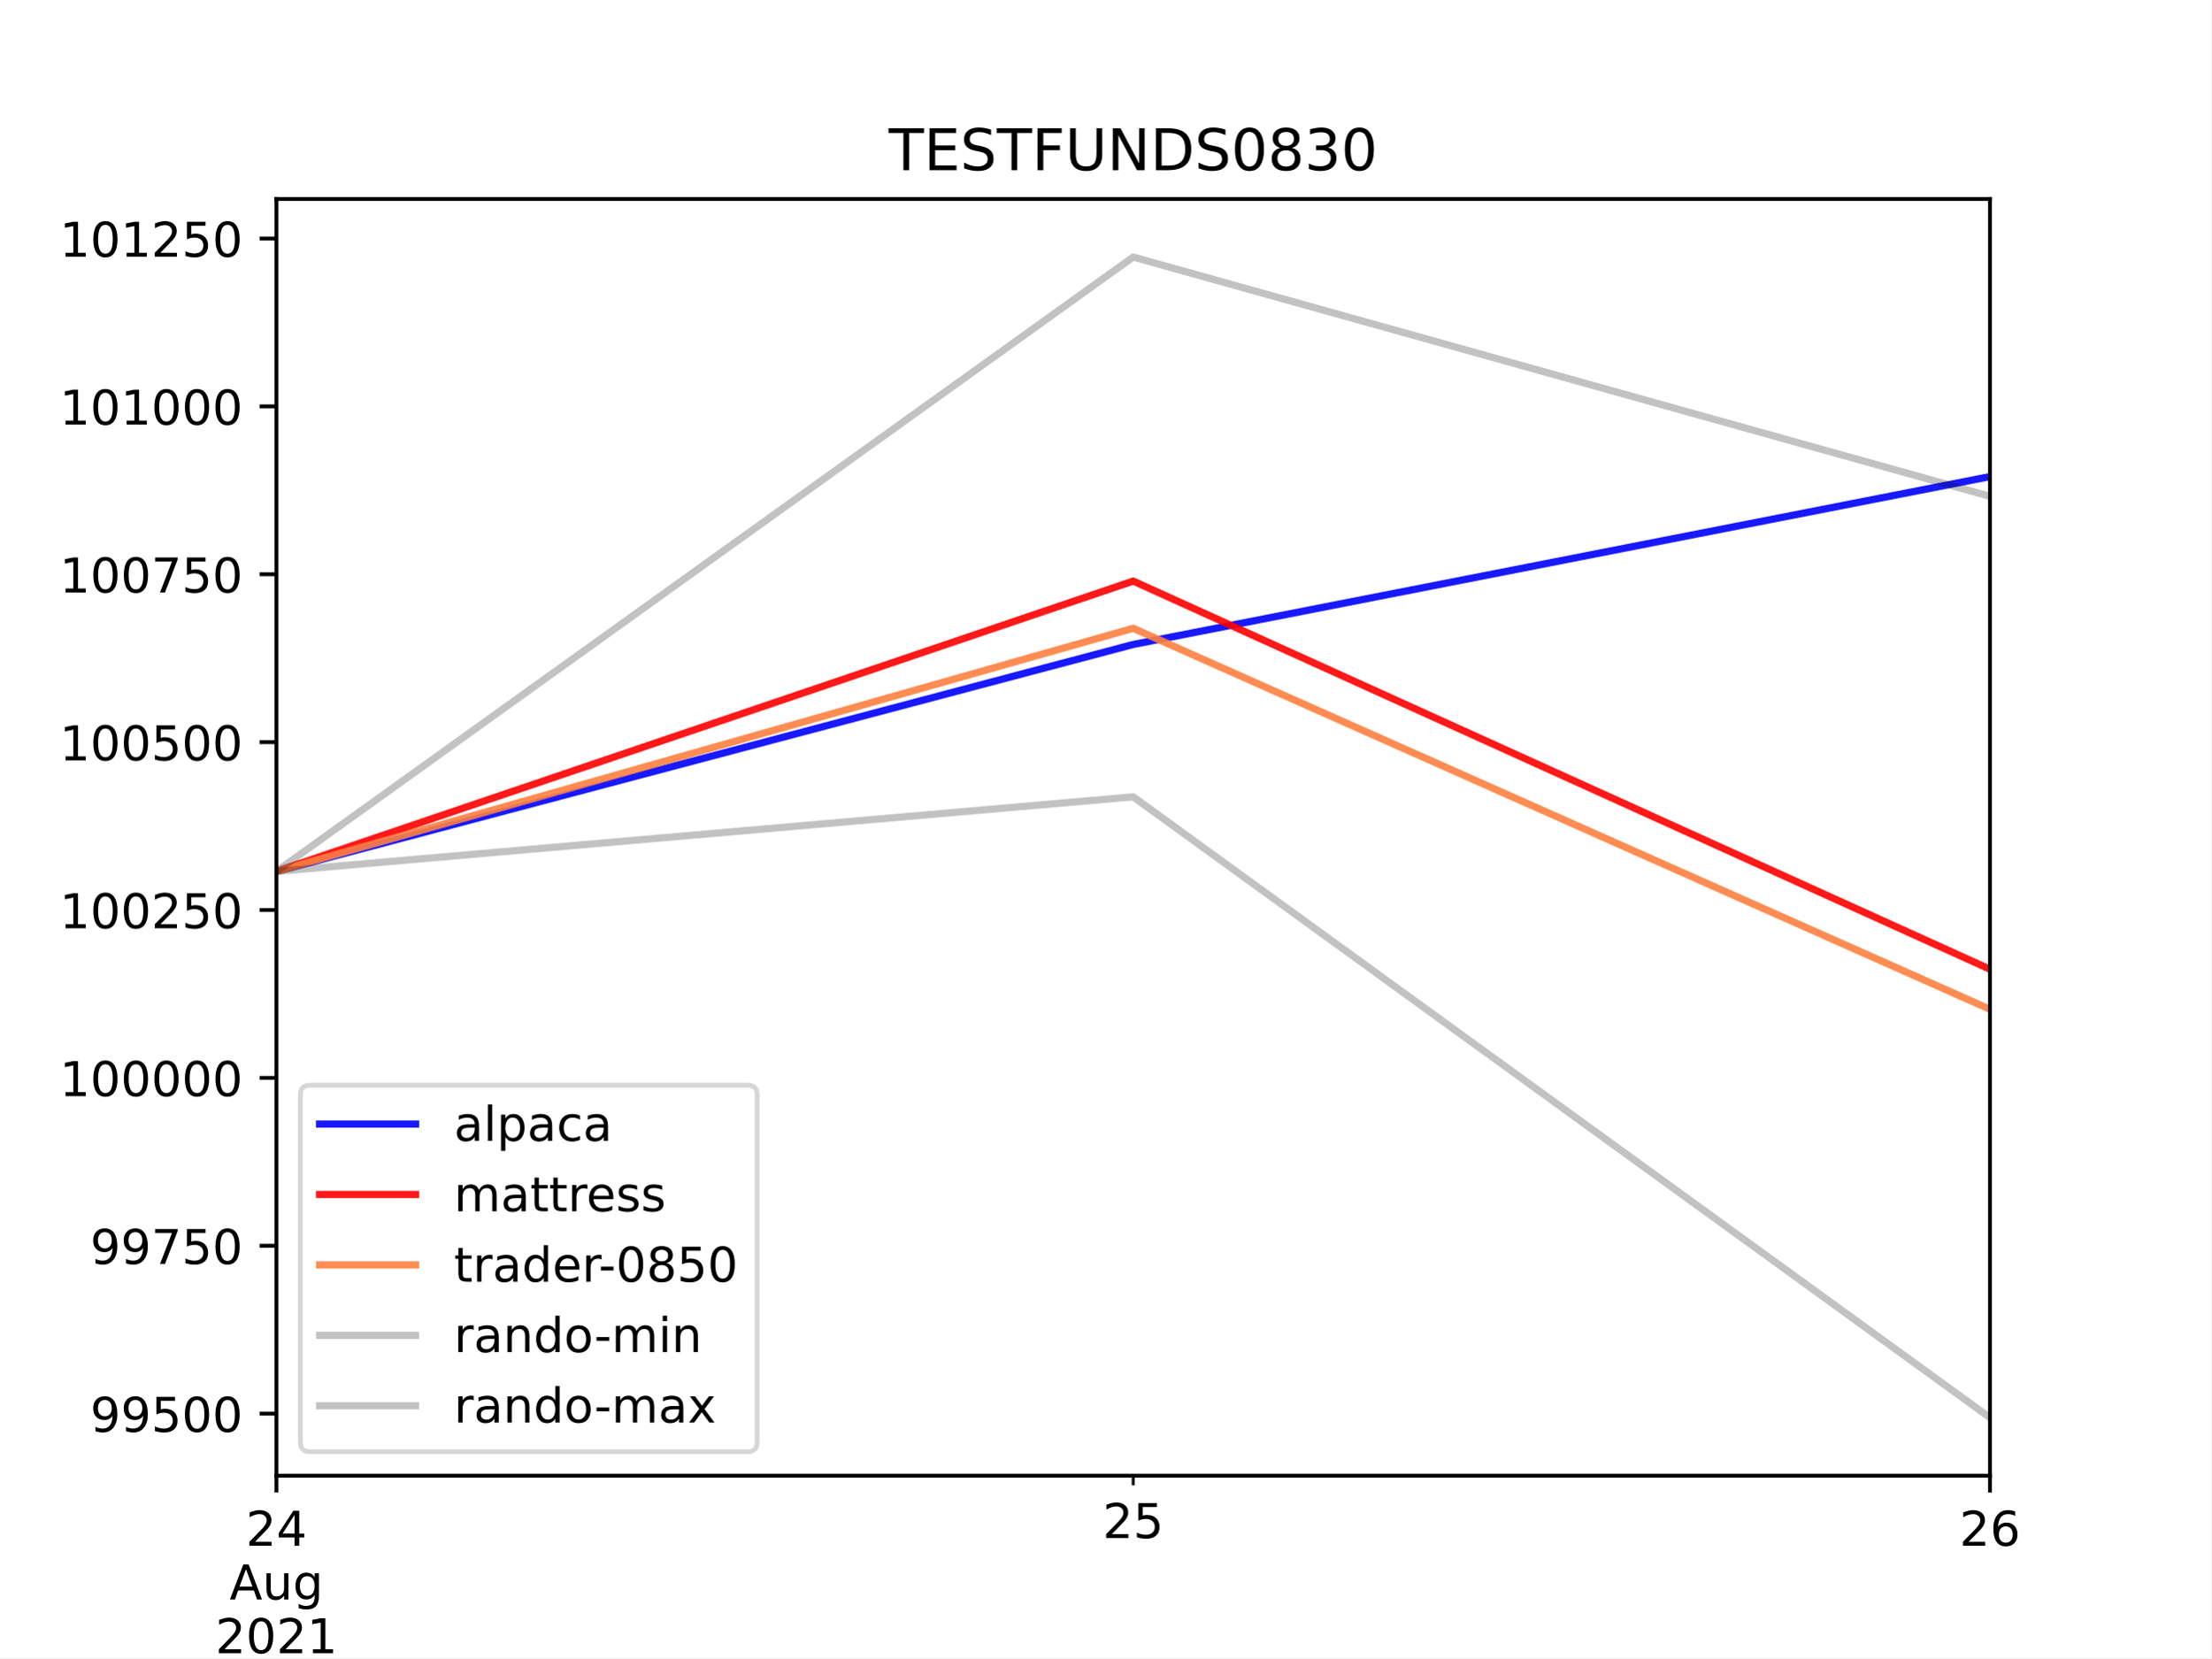
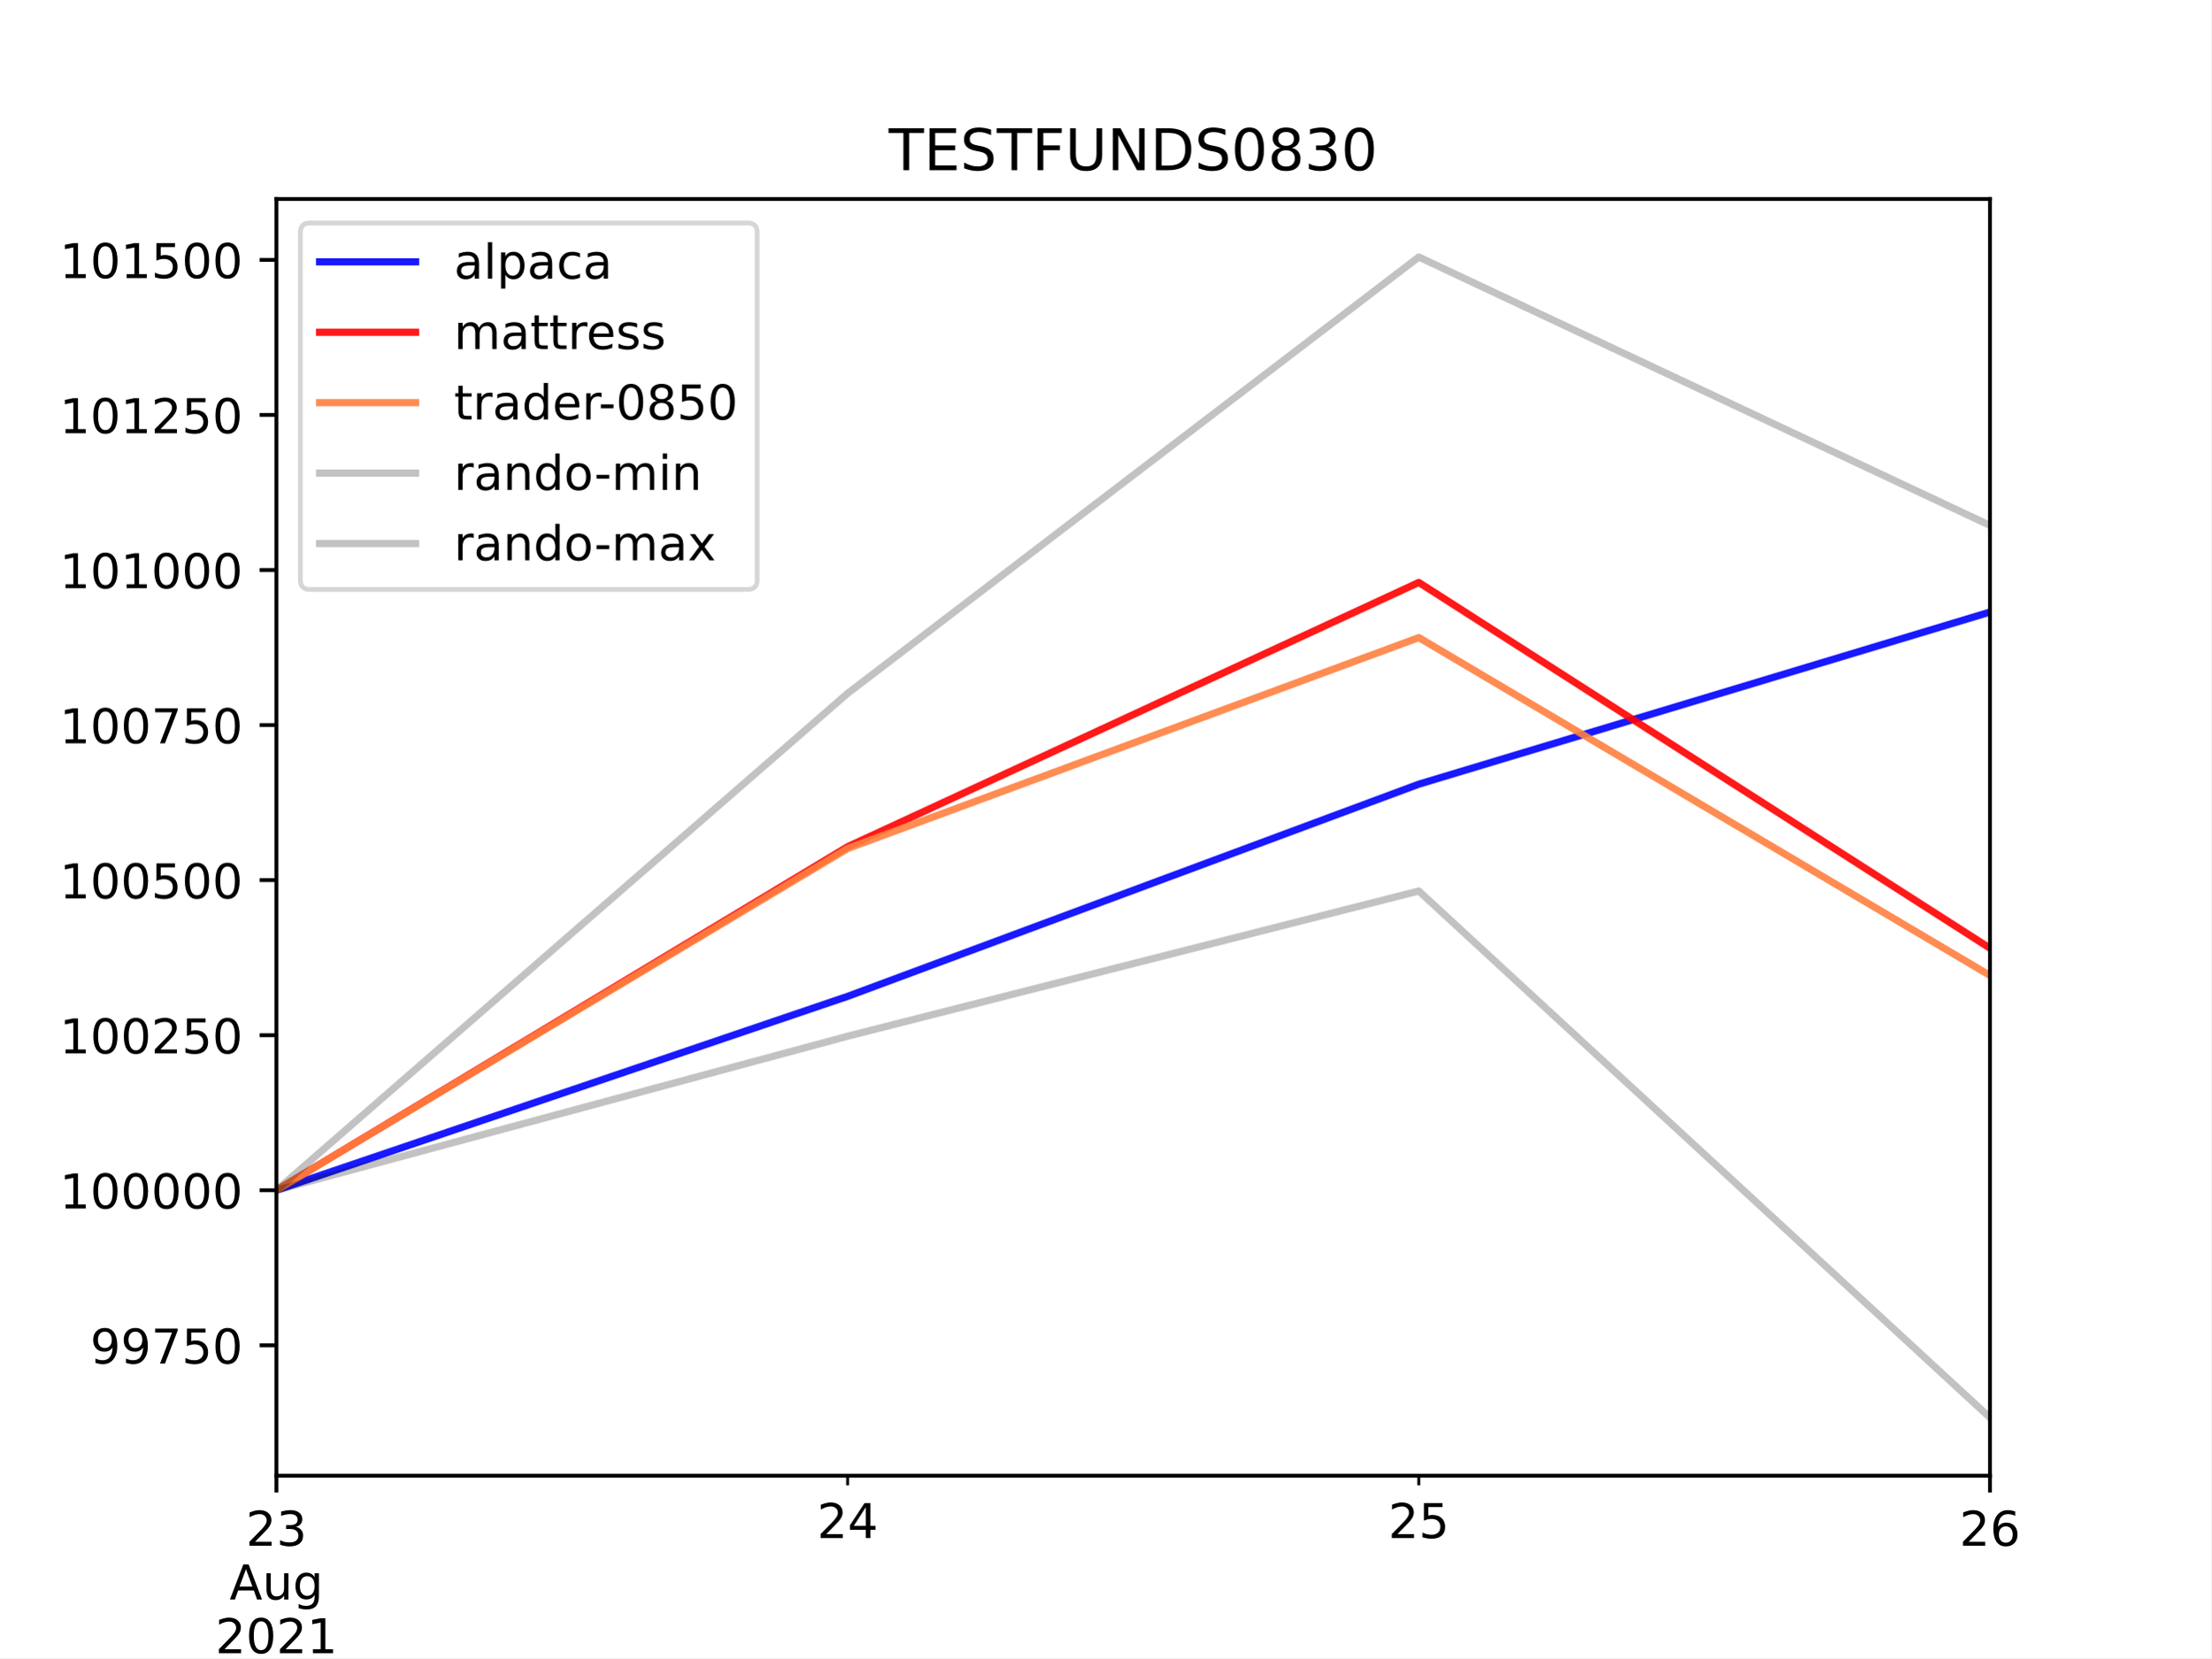
<svg xmlns="http://www.w3.org/2000/svg" xmlns:xlink="http://www.w3.org/1999/xlink" height="345.6pt" version="1.1" viewBox="0 0 460.8 345.6" width="460.8pt">
  <defs>
    <style type="text/css">*{stroke-linecap:butt;stroke-linejoin:round;}</style>
  </defs>
  <g id="figure_1">
    <g id="patch_1">
      <path d="M 0 345.6  L 460.8 345.6  L 460.8 0  L 0 0  z " style="fill:#ffffff;" />
    </g>
    <g id="axes_1">
      <g id="patch_2">
        <path d="M 57.6 307.584  L 414.72 307.584  L 414.72 41.472  L 57.6 41.472  z " style="fill:#ffffff;" />
      </g>
      <g id="matplotlib.axis_1">
        <g id="xtick_1">
          <g id="line2d_1">
            <defs>
-               <path d="M 0 0  L 0 3.5  " id="mefd42bf8c4" style="stroke:#000000;stroke-width:0.8;" />
-             </defs>
-             <g>
-               <use style="stroke:#000000;stroke-width:0.8;" x="57.6" xlink:href="#mefd42bf8c4" y="307.584" />
+               <path d="M 0 0  L 0 3.5  " id="mcb5862344f" style="stroke:#000000;stroke-width:0.8;" />
+             </defs>
+             <g>
+               <use style="stroke:#000000;stroke-width:0.8;" x="57.6" xlink:href="#mcb5862344f" y="307.584" />
            </g>
          </g>
          <g id="text_1">
            <g transform="translate(51.2375 322.1824)scale(0.1 -0.1)">
              <defs>
                <path d="M 1228 531  L 3431 531  L 3431 0  L 469 0  L 469 531  Q 828 903 1448 1529  Q 2069 2156 2228 2338  Q 2531 2678 2651 2914  Q 2772 3150 2772 3378  Q 2772 3750 2511 3984  Q 2250 4219 1831 4219  Q 1534 4219 1204 4116  Q 875 4013 500 3803  L 500 4441  Q 881 4594 1212 4672  Q 1544 4750 1819 4750  Q 2544 4750 2975 4387  Q 3406 4025 3406 3419  Q 3406 3131 3298 2873  Q 3191 2616 2906 2266  Q 2828 2175 2409 1742  Q 1991 1309 1228 531  z " id="DejaVuSans-32" transform="scale(0.015625)" />
-                 <path d="M 2419 4116  L 825 1625  L 2419 1625  L 2419 4116  z M 2253 4666  L 3047 4666  L 3047 1625  L 3713 1625  L 3713 1100  L 3047 1100  L 3047 0  L 2419 0  L 2419 1100  L 313 1100  L 313 1709  L 2253 4666  z " id="DejaVuSans-34" transform="scale(0.015625)" />
+                 <path d="M 2597 2516  Q 3050 2419 3304 2112  Q 3559 1806 3559 1356  Q 3559 666 3084 287  Q 2609 -91 1734 -91  Q 1441 -91 1130 -33  Q 819 25 488 141  L 488 750  Q 750 597 1062 519  Q 1375 441 1716 441  Q 2309 441 2620 675  Q 2931 909 2931 1356  Q 2931 1769 2642 2001  Q 2353 2234 1838 2234  L 1294 2234  L 1294 2753  L 1863 2753  Q 2328 2753 2575 2939  Q 2822 3125 2822 3475  Q 2822 3834 2567 4026  Q 2313 4219 1838 4219  Q 1578 4219 1281 4162  Q 984 4106 628 3988  L 628 4550  Q 988 4650 1302 4700  Q 1616 4750 1894 4750  Q 2613 4750 3031 4423  Q 3450 4097 3450 3541  Q 3450 3153 3228 2886  Q 3006 2619 2597 2516  z " id="DejaVuSans-33" transform="scale(0.015625)" />
              </defs>
              <use xlink:href="#DejaVuSans-32" />
-               <use x="63.623" xlink:href="#DejaVuSans-34" />
+               <use x="63.623" xlink:href="#DejaVuSans-33" />
            </g>
            <g transform="translate(47.83672 333.3802)scale(0.1 -0.1)">
              <defs>
                <path d="M 2188 4044  L 1331 1722  L 3047 1722  L 2188 4044  z M 1831 4666  L 2547 4666  L 4325 0  L 3669 0  L 3244 1197  L 1141 1197  L 716 0  L 50 0  L 1831 4666  z " id="DejaVuSans-41" transform="scale(0.015625)" />
                <path d="M 544 1381  L 544 3500  L 1119 3500  L 1119 1403  Q 1119 906 1312 657  Q 1506 409 1894 409  Q 2359 409 2629 706  Q 2900 1003 2900 1516  L 2900 3500  L 3475 3500  L 3475 0  L 2900 0  L 2900 538  Q 2691 219 2414 64  Q 2138 -91 1772 -91  Q 1169 -91 856 284  Q 544 659 544 1381  z M 1991 3584  L 1991 3584  z " id="DejaVuSans-75" transform="scale(0.015625)" />
                <path d="M 2906 1791  Q 2906 2416 2648 2759  Q 2391 3103 1925 3103  Q 1463 3103 1205 2759  Q 947 2416 947 1791  Q 947 1169 1205 825  Q 1463 481 1925 481  Q 2391 481 2648 825  Q 2906 1169 2906 1791  z M 3481 434  Q 3481 -459 3084 -895  Q 2688 -1331 1869 -1331  Q 1566 -1331 1297 -1286  Q 1028 -1241 775 -1147  L 775 -588  Q 1028 -725 1275 -790  Q 1522 -856 1778 -856  Q 2344 -856 2625 -561  Q 2906 -266 2906 331  L 2906 616  Q 2728 306 2450 153  Q 2172 0 1784 0  Q 1141 0 747 490  Q 353 981 353 1791  Q 353 2603 747 3093  Q 1141 3584 1784 3584  Q 2172 3584 2450 3431  Q 2728 3278 2906 2969  L 2906 3500  L 3481 3500  L 3481 434  z " id="DejaVuSans-67" transform="scale(0.015625)" />
              </defs>
              <use xlink:href="#DejaVuSans-41" />
              <use x="68.408" xlink:href="#DejaVuSans-75" />
              <use x="131.787" xlink:href="#DejaVuSans-67" />
            </g>
            <g transform="translate(44.875 344.5781)scale(0.1 -0.1)">
              <defs>
                <path d="M 2034 4250  Q 1547 4250 1301 3770  Q 1056 3291 1056 2328  Q 1056 1369 1301 889  Q 1547 409 2034 409  Q 2525 409 2770 889  Q 3016 1369 3016 2328  Q 3016 3291 2770 3770  Q 2525 4250 2034 4250  z M 2034 4750  Q 2819 4750 3233 4129  Q 3647 3509 3647 2328  Q 3647 1150 3233 529  Q 2819 -91 2034 -91  Q 1250 -91 836 529  Q 422 1150 422 2328  Q 422 3509 836 4129  Q 1250 4750 2034 4750  z " id="DejaVuSans-30" transform="scale(0.015625)" />
                <path d="M 794 531  L 1825 531  L 1825 4091  L 703 3866  L 703 4441  L 1819 4666  L 2450 4666  L 2450 531  L 3481 531  L 3481 0  L 794 0  L 794 531  z " id="DejaVuSans-31" transform="scale(0.015625)" />
              </defs>
              <use xlink:href="#DejaVuSans-32" />
              <use x="63.623" xlink:href="#DejaVuSans-30" />
              <use x="127.246" xlink:href="#DejaVuSans-32" />
              <use x="190.869" xlink:href="#DejaVuSans-31" />
            </g>
          </g>
        </g>
        <g id="xtick_2">
          <g id="line2d_2">
            <g>
-               <use style="stroke:#000000;stroke-width:0.8;" x="414.72" xlink:href="#mefd42bf8c4" y="307.584" />
+               <use style="stroke:#000000;stroke-width:0.8;" x="414.72" xlink:href="#mcb5862344f" y="307.584" />
            </g>
          </g>
          <g id="text_2">
            <g transform="translate(408.3575 322.1824)scale(0.1 -0.1)">
              <defs>
                <path d="M 2113 2584  Q 1688 2584 1439 2293  Q 1191 2003 1191 1497  Q 1191 994 1439 701  Q 1688 409 2113 409  Q 2538 409 2786 701  Q 3034 994 3034 1497  Q 3034 2003 2786 2293  Q 2538 2584 2113 2584  z M 3366 4563  L 3366 3988  Q 3128 4100 2886 4159  Q 2644 4219 2406 4219  Q 1781 4219 1451 3797  Q 1122 3375 1075 2522  Q 1259 2794 1537 2939  Q 1816 3084 2150 3084  Q 2853 3084 3261 2657  Q 3669 2231 3669 1497  Q 3669 778 3244 343  Q 2819 -91 2113 -91  Q 1303 -91 875 529  Q 447 1150 447 2328  Q 447 3434 972 4092  Q 1497 4750 2381 4750  Q 2619 4750 2861 4703  Q 3103 4656 3366 4563  z " id="DejaVuSans-36" transform="scale(0.015625)" />
              </defs>
              <use xlink:href="#DejaVuSans-32" />
              <use x="63.623" xlink:href="#DejaVuSans-36" />
            </g>
          </g>
        </g>
        <g id="xtick_3">
          <g id="line2d_3">
            <defs>
-               <path d="M 0 0  L 0 2  " id="m18de011285" style="stroke:#000000;stroke-width:0.6;" />
-             </defs>
-             <g>
-               <use style="stroke:#000000;stroke-width:0.6;" x="236.16" xlink:href="#m18de011285" y="307.584" />
+               <path d="M 0 0  L 0 2  " id="me3eadfbdcb" style="stroke:#000000;stroke-width:0.6;" />
+             </defs>
+             <g>
+               <use style="stroke:#000000;stroke-width:0.6;" x="176.64" xlink:href="#me3eadfbdcb" y="307.584" />
            </g>
          </g>
          <g id="text_3">
-             <g transform="translate(229.7975 320.5824)scale(0.1 -0.1)">
+             <g transform="translate(170.2775 320.5824)scale(0.1 -0.1)">
+               <defs>
+                 <path d="M 2419 4116  L 825 1625  L 2419 1625  L 2419 4116  z M 2253 4666  L 3047 4666  L 3047 1625  L 3713 1625  L 3713 1100  L 3047 1100  L 3047 0  L 2419 0  L 2419 1100  L 313 1100  L 313 1709  L 2253 4666  z " id="DejaVuSans-34" transform="scale(0.015625)" />
+               </defs>
+               <use xlink:href="#DejaVuSans-32" />
+               <use x="63.623" xlink:href="#DejaVuSans-34" />
+             </g>
+           </g>
+         </g>
+         <g id="xtick_4">
+           <g id="line2d_4">
+             <g>
+               <use style="stroke:#000000;stroke-width:0.6;" x="295.68" xlink:href="#me3eadfbdcb" y="307.584" />
+             </g>
+           </g>
+           <g id="text_4">
+             <g transform="translate(289.3175 320.5824)scale(0.1 -0.1)">
              <defs>
                <path d="M 691 4666  L 3169 4666  L 3169 4134  L 1269 4134  L 1269 2991  Q 1406 3038 1543 3061  Q 1681 3084 1819 3084  Q 2600 3084 3056 2656  Q 3513 2228 3513 1497  Q 3513 744 3044 326  Q 2575 -91 1722 -91  Q 1428 -91 1123 -41  Q 819 9 494 109  L 494 744  Q 775 591 1075 516  Q 1375 441 1709 441  Q 2250 441 2565 725  Q 2881 1009 2881 1497  Q 2881 1984 2565 2268  Q 2250 2553 1709 2553  Q 1456 2553 1204 2497  Q 953 2441 691 2322  L 691 4666  z " id="DejaVuSans-35" transform="scale(0.015625)" />
              </defs>
              <use xlink:href="#DejaVuSans-32" />
              <use x="63.623" xlink:href="#DejaVuSans-35" />
            </g>
          </g>
        </g>
-         <g id="text_4">
+         <g id="text_5">
          <g transform="translate(224.885 358.2562)scale(0.1 -0.1)">
            <defs>
              <path d="M 2906 2969  L 2906 4863  L 3481 4863  L 3481 0  L 2906 0  L 2906 525  Q 2725 213 2448 61  Q 2172 -91 1784 -91  Q 1150 -91 751 415  Q 353 922 353 1747  Q 353 2572 751 3078  Q 1150 3584 1784 3584  Q 2172 3584 2448 3432  Q 2725 3281 2906 2969  z M 947 1747  Q 947 1113 1208 752  Q 1469 391 1925 391  Q 2381 391 2643 752  Q 2906 1113 2906 1747  Q 2906 2381 2643 2742  Q 2381 3103 1925 3103  Q 1469 3103 1208 2742  Q 947 2381 947 1747  z " id="DejaVuSans-64" transform="scale(0.015625)" />
              <path d="M 2194 1759  Q 1497 1759 1228 1600  Q 959 1441 959 1056  Q 959 750 1161 570  Q 1363 391 1709 391  Q 2188 391 2477 730  Q 2766 1069 2766 1631  L 2766 1759  L 2194 1759  z M 3341 1997  L 3341 0  L 2766 0  L 2766 531  Q 2569 213 2275 61  Q 1981 -91 1556 -91  Q 1019 -91 701 211  Q 384 513 384 1019  Q 384 1609 779 1909  Q 1175 2209 1959 2209  L 2766 2209  L 2766 2266  Q 2766 2663 2505 2880  Q 2244 3097 1772 3097  Q 1472 3097 1187 3025  Q 903 2953 641 2809  L 641 3341  Q 956 3463 1253 3523  Q 1550 3584 1831 3584  Q 2591 3584 2966 3190  Q 3341 2797 3341 1997  z " id="DejaVuSans-61" transform="scale(0.015625)" />
              <path d="M 1172 4494  L 1172 3500  L 2356 3500  L 2356 3053  L 1172 3053  L 1172 1153  Q 1172 725 1289 603  Q 1406 481 1766 481  L 2356 481  L 2356 0  L 1766 0  Q 1100 0 847 248  Q 594 497 594 1153  L 594 3053  L 172 3053  L 172 3500  L 594 3500  L 594 4494  L 1172 4494  z " id="DejaVuSans-74" transform="scale(0.015625)" />
              <path d="M 3597 1894  L 3597 1613  L 953 1613  Q 991 1019 1311 708  Q 1631 397 2203 397  Q 2534 397 2845 478  Q 3156 559 3463 722  L 3463 178  Q 3153 47 2828 -22  Q 2503 -91 2169 -91  Q 1331 -91 842 396  Q 353 884 353 1716  Q 353 2575 817 3079  Q 1281 3584 2069 3584  Q 2775 3584 3186 3129  Q 3597 2675 3597 1894  z M 3022 2063  Q 3016 2534 2758 2815  Q 2500 3097 2075 3097  Q 1594 3097 1305 2825  Q 1016 2553 972 2059  L 3022 2063  z " id="DejaVuSans-65" transform="scale(0.015625)" />
            </defs>
            <use xlink:href="#DejaVuSans-64" />
            <use x="63.477" xlink:href="#DejaVuSans-61" />
            <use x="124.756" xlink:href="#DejaVuSans-74" />
            <use x="163.965" xlink:href="#DejaVuSans-65" />
          </g>
        </g>
      </g>
      <g id="matplotlib.axis_2">
        <g id="ytick_1">
-           <g id="line2d_4">
-             <defs>
-               <path d="M 0 0  L -3.5 0  " id="m51857b4125" style="stroke:#000000;stroke-width:0.8;" />
-             </defs>
-             <g>
-               <use style="stroke:#000000;stroke-width:0.8;" x="57.6" xlink:href="#m51857b4125" y="294.649" />
-             </g>
-           </g>
-           <g id="text_5">
-             <g transform="translate(18.7875 298.4487)scale(0.1 -0.1)">
+           <g id="line2d_5">
+             <defs>
+               <path d="M 0 0  L -3.5 0  " id="m3d02f94d31" style="stroke:#000000;stroke-width:0.8;" />
+             </defs>
+             <g>
+               <use style="stroke:#000000;stroke-width:0.8;" x="57.6" xlink:href="#m3d02f94d31" y="280.411" />
+             </g>
+           </g>
+           <g id="text_6">
+             <g transform="translate(18.7875 284.2104)scale(0.1 -0.1)">
              <defs>
                <path d="M 703 97  L 703 672  Q 941 559 1184 500  Q 1428 441 1663 441  Q 2288 441 2617 861  Q 2947 1281 2994 2138  Q 2813 1869 2534 1725  Q 2256 1581 1919 1581  Q 1219 1581 811 2004  Q 403 2428 403 3163  Q 403 3881 828 4315  Q 1253 4750 1959 4750  Q 2769 4750 3195 4129  Q 3622 3509 3622 2328  Q 3622 1225 3098 567  Q 2575 -91 1691 -91  Q 1453 -91 1209 -44  Q 966 3 703 97  z M 1959 2075  Q 2384 2075 2632 2365  Q 2881 2656 2881 3163  Q 2881 3666 2632 3958  Q 2384 4250 1959 4250  Q 1534 4250 1286 3958  Q 1038 3666 1038 3163  Q 1038 2656 1286 2365  Q 1534 2075 1959 2075  z " id="DejaVuSans-39" transform="scale(0.015625)" />
-               </defs>
-               <use xlink:href="#DejaVuSans-39" />
-               <use x="63.623" xlink:href="#DejaVuSans-39" />
-               <use x="127.246" xlink:href="#DejaVuSans-35" />
-               <use x="190.869" xlink:href="#DejaVuSans-30" />
-               <use x="254.492" xlink:href="#DejaVuSans-30" />
-             </g>
-           </g>
-         </g>
-         <g id="ytick_2">
-           <g id="line2d_5">
-             <g>
-               <use style="stroke:#000000;stroke-width:0.8;" x="57.6" xlink:href="#m51857b4125" y="259.657" />
-             </g>
-           </g>
-           <g id="text_6">
-             <g transform="translate(18.7875 263.4567)scale(0.1 -0.1)">
-               <defs>
                <path d="M 525 4666  L 3525 4666  L 3525 4397  L 1831 0  L 1172 0  L 2766 4134  L 525 4134  L 525 4666  z " id="DejaVuSans-37" transform="scale(0.015625)" />
              </defs>
              <use xlink:href="#DejaVuSans-39" />
              <use x="63.623" xlink:href="#DejaVuSans-39" />
              <use x="127.246" xlink:href="#DejaVuSans-37" />
              <use x="190.869" xlink:href="#DejaVuSans-35" />
              <use x="254.492" xlink:href="#DejaVuSans-30" />
            </g>
          </g>
        </g>
-         <g id="ytick_3">
+         <g id="ytick_2">
          <g id="line2d_6">
            <g>
-               <use style="stroke:#000000;stroke-width:0.8;" x="57.6" xlink:href="#m51857b4125" y="224.666" />
+               <use style="stroke:#000000;stroke-width:0.8;" x="57.6" xlink:href="#m3d02f94d31" y="248.089" />
            </g>
          </g>
          <g id="text_7">
-             <g transform="translate(12.425 228.4647)scale(0.1 -0.1)">
+             <g transform="translate(12.425 251.8886)scale(0.1 -0.1)">
              <use xlink:href="#DejaVuSans-31" />
              <use x="63.623" xlink:href="#DejaVuSans-30" />
              <use x="127.246" xlink:href="#DejaVuSans-30" />
              <use x="190.869" xlink:href="#DejaVuSans-30" />
              <use x="254.492" xlink:href="#DejaVuSans-30" />
              <use x="318.115" xlink:href="#DejaVuSans-30" />
            </g>
          </g>
        </g>
-         <g id="ytick_4">
+         <g id="ytick_3">
          <g id="line2d_7">
            <g>
-               <use style="stroke:#000000;stroke-width:0.8;" x="57.6" xlink:href="#m51857b4125" y="189.674" />
+               <use style="stroke:#000000;stroke-width:0.8;" x="57.6" xlink:href="#m3d02f94d31" y="215.768" />
            </g>
          </g>
          <g id="text_8">
-             <g transform="translate(12.425 193.4728)scale(0.1 -0.1)">
+             <g transform="translate(12.425 219.5668)scale(0.1 -0.1)">
              <use xlink:href="#DejaVuSans-31" />
              <use x="63.623" xlink:href="#DejaVuSans-30" />
              <use x="127.246" xlink:href="#DejaVuSans-30" />
              <use x="190.869" xlink:href="#DejaVuSans-32" />
              <use x="254.492" xlink:href="#DejaVuSans-35" />
              <use x="318.115" xlink:href="#DejaVuSans-30" />
            </g>
          </g>
        </g>
-         <g id="ytick_5">
+         <g id="ytick_4">
          <g id="line2d_8">
            <g>
-               <use style="stroke:#000000;stroke-width:0.8;" x="57.6" xlink:href="#m51857b4125" y="154.682" />
+               <use style="stroke:#000000;stroke-width:0.8;" x="57.6" xlink:href="#m3d02f94d31" y="183.446" />
            </g>
          </g>
          <g id="text_9">
-             <g transform="translate(12.425 158.4808)scale(0.1 -0.1)">
+             <g transform="translate(12.425 187.2451)scale(0.1 -0.1)">
              <use xlink:href="#DejaVuSans-31" />
              <use x="63.623" xlink:href="#DejaVuSans-30" />
              <use x="127.246" xlink:href="#DejaVuSans-30" />
              <use x="190.869" xlink:href="#DejaVuSans-35" />
              <use x="254.492" xlink:href="#DejaVuSans-30" />
              <use x="318.115" xlink:href="#DejaVuSans-30" />
            </g>
          </g>
        </g>
-         <g id="ytick_6">
+         <g id="ytick_5">
          <g id="line2d_9">
            <g>
-               <use style="stroke:#000000;stroke-width:0.8;" x="57.6" xlink:href="#m51857b4125" y="119.69" />
+               <use style="stroke:#000000;stroke-width:0.8;" x="57.6" xlink:href="#m3d02f94d31" y="151.124" />
            </g>
          </g>
          <g id="text_10">
-             <g transform="translate(12.425 123.4888)scale(0.1 -0.1)">
+             <g transform="translate(12.425 154.9233)scale(0.1 -0.1)">
              <use xlink:href="#DejaVuSans-31" />
              <use x="63.623" xlink:href="#DejaVuSans-30" />
              <use x="127.246" xlink:href="#DejaVuSans-30" />
              <use x="190.869" xlink:href="#DejaVuSans-37" />
              <use x="254.492" xlink:href="#DejaVuSans-35" />
              <use x="318.115" xlink:href="#DejaVuSans-30" />
            </g>
          </g>
        </g>
-         <g id="ytick_7">
+         <g id="ytick_6">
          <g id="line2d_10">
            <g>
-               <use style="stroke:#000000;stroke-width:0.8;" x="57.6" xlink:href="#m51857b4125" y="84.698" />
+               <use style="stroke:#000000;stroke-width:0.8;" x="57.6" xlink:href="#m3d02f94d31" y="118.802" />
            </g>
          </g>
          <g id="text_11">
-             <g transform="translate(12.425 88.49688)scale(0.1 -0.1)">
+             <g transform="translate(12.425 122.6015)scale(0.1 -0.1)">
              <use xlink:href="#DejaVuSans-31" />
              <use x="63.623" xlink:href="#DejaVuSans-30" />
              <use x="127.246" xlink:href="#DejaVuSans-31" />
              <use x="190.869" xlink:href="#DejaVuSans-30" />
              <use x="254.492" xlink:href="#DejaVuSans-30" />
              <use x="318.115" xlink:href="#DejaVuSans-30" />
            </g>
          </g>
        </g>
-         <g id="ytick_8">
+         <g id="ytick_7">
          <g id="line2d_11">
            <g>
-               <use style="stroke:#000000;stroke-width:0.8;" x="57.6" xlink:href="#m51857b4125" y="49.706" />
+               <use style="stroke:#000000;stroke-width:0.8;" x="57.6" xlink:href="#m3d02f94d31" y="86.481" />
            </g>
          </g>
          <g id="text_12">
-             <g transform="translate(12.425 53.50492)scale(0.1 -0.1)">
+             <g transform="translate(12.425 90.27976)scale(0.1 -0.1)">
              <use xlink:href="#DejaVuSans-31" />
              <use x="63.623" xlink:href="#DejaVuSans-30" />
              <use x="127.246" xlink:href="#DejaVuSans-31" />
              <use x="190.869" xlink:href="#DejaVuSans-32" />
              <use x="254.492" xlink:href="#DejaVuSans-35" />
              <use x="318.115" xlink:href="#DejaVuSans-30" />
            </g>
          </g>
        </g>
-       </g>
-       <g id="line2d_12">
-         <path clip-path="url(#p80bdf2f446)" d="M 57.6 181.628  L 236.16 134.323  L 414.72 99.331  " style="fill:none;stroke:#0000ff;stroke-linecap:square;stroke-opacity:0.9;stroke-width:1.5;" />
+         <g id="ytick_8">
+           <g id="line2d_12">
+             <g>
+               <use style="stroke:#000000;stroke-width:0.8;" x="57.6" xlink:href="#m3d02f94d31" y="54.159" />
+             </g>
+           </g>
+           <g id="text_13">
+             <g transform="translate(12.425 57.95799)scale(0.1 -0.1)">
+               <use xlink:href="#DejaVuSans-31" />
+               <use x="63.623" xlink:href="#DejaVuSans-30" />
+               <use x="127.246" xlink:href="#DejaVuSans-31" />
+               <use x="190.869" xlink:href="#DejaVuSans-35" />
+               <use x="254.492" xlink:href="#DejaVuSans-30" />
+               <use x="318.115" xlink:href="#DejaVuSans-30" />
+             </g>
+           </g>
+         </g>
      </g>
      <g id="line2d_13">
-         <path clip-path="url(#p80bdf2f446)" d="M 57.6 181.628  L 236.16 121.111  L 414.72 202.025  " style="fill:none;stroke:#ff0000;stroke-linecap:square;stroke-opacity:0.9;stroke-width:1.5;" />
+         <path clip-path="url(#pb17780715a)" d="M 57.6 248.089  L 176.64 207.678  L 295.68 163.447  L 414.72 127.569  " style="fill:none;stroke:#0000ff;stroke-linecap:square;stroke-opacity:0.9;stroke-width:1.5;" />
      </g>
      <g id="line2d_14">
-         <path clip-path="url(#p80bdf2f446)" d="M 57.6 181.628  L 236.16 130.947  L 414.72 210.373  " style="fill:none;stroke:#ff8040;stroke-linecap:square;stroke-opacity:0.9;stroke-width:1.5;" />
+         <path clip-path="url(#pb17780715a)" d="M 57.6 248.089  L 176.64 176.484  L 295.68 121.393  L 414.72 197.637  " style="fill:none;stroke:#ff0000;stroke-linecap:square;stroke-opacity:0.9;stroke-width:1.5;" />
      </g>
      <g id="line2d_15">
-         <path clip-path="url(#p80bdf2f446)" d="M 57.6 181.628  L 236.16 166.083  L 414.72 295.488  " style="fill:none;stroke:#0d0d0d;stroke-linecap:square;stroke-opacity:0.25;stroke-width:1.5;" />
+         <path clip-path="url(#pb17780715a)" d="M 57.6 248.089  L 176.64 176.864  L 295.68 132.889  L 414.72 203.318  " style="fill:none;stroke:#ff8040;stroke-linecap:square;stroke-opacity:0.9;stroke-width:1.5;" />
      </g>
      <g id="line2d_16">
-         <path clip-path="url(#p80bdf2f446)" d="M 57.6 181.628  L 236.16 53.568  L 414.72 103.454  " style="fill:none;stroke:#0d0d0d;stroke-linecap:square;stroke-opacity:0.25;stroke-width:1.5;" />
+         <path clip-path="url(#pb17780715a)" d="M 57.6 248.089  L 176.64 215.983  L 295.68 185.711  L 414.72 295.488  " style="fill:none;stroke:#0d0d0d;stroke-linecap:square;stroke-opacity:0.25;stroke-width:1.5;" />
+       </g>
+       <g id="line2d_17">
+         <path clip-path="url(#pb17780715a)" d="M 57.6 248.089  L 176.64 144.519  L 295.68 53.568  L 414.72 109.512  " style="fill:none;stroke:#0d0d0d;stroke-linecap:square;stroke-opacity:0.25;stroke-width:1.5;" />
      </g>
      <g id="patch_3">
        <path d="M 57.6 307.584  L 57.6 41.472  " style="fill:none;stroke:#000000;stroke-linecap:square;stroke-linejoin:miter;stroke-width:0.8;" />
      </g>
      <g id="patch_4">
        <path d="M 414.72 307.584  L 414.72 41.472  " style="fill:none;stroke:#000000;stroke-linecap:square;stroke-linejoin:miter;stroke-width:0.8;" />
      </g>
      <g id="patch_5">
        <path d="M 57.6 307.584  L 414.72 307.584  " style="fill:none;stroke:#000000;stroke-linecap:square;stroke-linejoin:miter;stroke-width:0.8;" />
      </g>
      <g id="patch_6">
        <path d="M 57.6 41.472  L 414.72 41.472  " style="fill:none;stroke:#000000;stroke-linecap:square;stroke-linejoin:miter;stroke-width:0.8;" />
      </g>
-       <g id="text_13">
+       <g id="text_14">
        <g transform="translate(185.2003 35.472)scale(0.12 -0.12)">
          <defs>
            <path d="M -19 4666  L 3928 4666  L 3928 4134  L 2272 4134  L 2272 0  L 1638 0  L 1638 4134  L -19 4134  L -19 4666  z " id="DejaVuSans-54" transform="scale(0.015625)" />
            <path d="M 628 4666  L 3578 4666  L 3578 4134  L 1259 4134  L 1259 2753  L 3481 2753  L 3481 2222  L 1259 2222  L 1259 531  L 3634 531  L 3634 0  L 628 0  L 628 4666  z " id="DejaVuSans-45" transform="scale(0.015625)" />
            <path d="M 3425 4513  L 3425 3897  Q 3066 4069 2747 4153  Q 2428 4238 2131 4238  Q 1616 4238 1336 4038  Q 1056 3838 1056 3469  Q 1056 3159 1242 3001  Q 1428 2844 1947 2747  L 2328 2669  Q 3034 2534 3370 2195  Q 3706 1856 3706 1288  Q 3706 609 3251 259  Q 2797 -91 1919 -91  Q 1588 -91 1214 -16  Q 841 59 441 206  L 441 856  Q 825 641 1194 531  Q 1563 422 1919 422  Q 2459 422 2753 634  Q 3047 847 3047 1241  Q 3047 1584 2836 1778  Q 2625 1972 2144 2069  L 1759 2144  Q 1053 2284 737 2584  Q 422 2884 422 3419  Q 422 4038 858 4394  Q 1294 4750 2059 4750  Q 2388 4750 2728 4690  Q 3069 4631 3425 4513  z " id="DejaVuSans-53" transform="scale(0.015625)" />
            <path d="M 628 4666  L 3309 4666  L 3309 4134  L 1259 4134  L 1259 2759  L 3109 2759  L 3109 2228  L 1259 2228  L 1259 0  L 628 0  L 628 4666  z " id="DejaVuSans-46" transform="scale(0.015625)" />
            <path d="M 556 4666  L 1191 4666  L 1191 1831  Q 1191 1081 1462 751  Q 1734 422 2344 422  Q 2950 422 3222 751  Q 3494 1081 3494 1831  L 3494 4666  L 4128 4666  L 4128 1753  Q 4128 841 3676 375  Q 3225 -91 2344 -91  Q 1459 -91 1007 375  Q 556 841 556 1753  L 556 4666  z " id="DejaVuSans-55" transform="scale(0.015625)" />
            <path d="M 628 4666  L 1478 4666  L 3547 763  L 3547 4666  L 4159 4666  L 4159 0  L 3309 0  L 1241 3903  L 1241 0  L 628 0  L 628 4666  z " id="DejaVuSans-4e" transform="scale(0.015625)" />
            <path d="M 1259 4147  L 1259 519  L 2022 519  Q 2988 519 3436 956  Q 3884 1394 3884 2338  Q 3884 3275 3436 3711  Q 2988 4147 2022 4147  L 1259 4147  z M 628 4666  L 1925 4666  Q 3281 4666 3915 4102  Q 4550 3538 4550 2338  Q 4550 1131 3912 565  Q 3275 0 1925 0  L 628 0  L 628 4666  z " id="DejaVuSans-44" transform="scale(0.015625)" />
            <path d="M 2034 2216  Q 1584 2216 1326 1975  Q 1069 1734 1069 1313  Q 1069 891 1326 650  Q 1584 409 2034 409  Q 2484 409 2743 651  Q 3003 894 3003 1313  Q 3003 1734 2745 1975  Q 2488 2216 2034 2216  z M 1403 2484  Q 997 2584 770 2862  Q 544 3141 544 3541  Q 544 4100 942 4425  Q 1341 4750 2034 4750  Q 2731 4750 3128 4425  Q 3525 4100 3525 3541  Q 3525 3141 3298 2862  Q 3072 2584 2669 2484  Q 3125 2378 3379 2068  Q 3634 1759 3634 1313  Q 3634 634 3220 271  Q 2806 -91 2034 -91  Q 1263 -91 848 271  Q 434 634 434 1313  Q 434 1759 690 2068  Q 947 2378 1403 2484  z M 1172 3481  Q 1172 3119 1398 2916  Q 1625 2713 2034 2713  Q 2441 2713 2670 2916  Q 2900 3119 2900 3481  Q 2900 3844 2670 4047  Q 2441 4250 2034 4250  Q 1625 4250 1398 4047  Q 1172 3844 1172 3481  z " id="DejaVuSans-38" transform="scale(0.015625)" />
-             <path d="M 2597 2516  Q 3050 2419 3304 2112  Q 3559 1806 3559 1356  Q 3559 666 3084 287  Q 2609 -91 1734 -91  Q 1441 -91 1130 -33  Q 819 25 488 141  L 488 750  Q 750 597 1062 519  Q 1375 441 1716 441  Q 2309 441 2620 675  Q 2931 909 2931 1356  Q 2931 1769 2642 2001  Q 2353 2234 1838 2234  L 1294 2234  L 1294 2753  L 1863 2753  Q 2328 2753 2575 2939  Q 2822 3125 2822 3475  Q 2822 3834 2567 4026  Q 2313 4219 1838 4219  Q 1578 4219 1281 4162  Q 984 4106 628 3988  L 628 4550  Q 988 4650 1302 4700  Q 1616 4750 1894 4750  Q 2613 4750 3031 4423  Q 3450 4097 3450 3541  Q 3450 3153 3228 2886  Q 3006 2619 2597 2516  z " id="DejaVuSans-33" transform="scale(0.015625)" />
          </defs>
          <use xlink:href="#DejaVuSans-54" />
          <use x="61.084" xlink:href="#DejaVuSans-45" />
          <use x="124.268" xlink:href="#DejaVuSans-53" />
          <use x="187.744" xlink:href="#DejaVuSans-54" />
          <use x="248.828" xlink:href="#DejaVuSans-46" />
          <use x="306.348" xlink:href="#DejaVuSans-55" />
          <use x="379.541" xlink:href="#DejaVuSans-4e" />
          <use x="454.346" xlink:href="#DejaVuSans-44" />
          <use x="531.348" xlink:href="#DejaVuSans-53" />
          <use x="594.824" xlink:href="#DejaVuSans-30" />
          <use x="658.447" xlink:href="#DejaVuSans-38" />
          <use x="722.07" xlink:href="#DejaVuSans-33" />
          <use x="785.693" xlink:href="#DejaVuSans-30" />
        </g>
      </g>
      <g id="legend_1">
        <g id="patch_7">
-           <path d="M 64.6 302.584  L 155.792 302.584  Q 157.792 302.584 157.792 300.584  L 157.792 228.193  Q 157.792 226.193 155.792 226.193  L 64.6 226.193  Q 62.6 226.193 62.6 228.193  L 62.6 300.584  Q 62.6 302.584 64.6 302.584  z " style="fill:#ffffff;opacity:0.8;stroke:#cccccc;stroke-linejoin:miter;" />
-         </g>
-         <g id="line2d_17">
-           <path d="M 66.6 234.292  L 86.6 234.292  " style="fill:none;stroke:#0000ff;stroke-linecap:square;stroke-opacity:0.9;stroke-width:1.5;" />
-         </g>
-         <g id="line2d_18" />
-         <g id="text_14">
-           <g transform="translate(94.6 237.7918)scale(0.1 -0.1)">
+           <path d="M 64.6 122.863  L 155.792 122.863  Q 157.792 122.863 157.792 120.863  L 157.792 48.472  Q 157.792 46.472 155.792 46.472  L 64.6 46.472  Q 62.6 46.472 62.6 48.472  L 62.6 120.863  Q 62.6 122.863 64.6 122.863  z " style="fill:#ffffff;opacity:0.8;stroke:#cccccc;stroke-linejoin:miter;" />
+         </g>
+         <g id="line2d_18">
+           <path d="M 66.6 54.57  L 86.6 54.57  " style="fill:none;stroke:#0000ff;stroke-linecap:square;stroke-opacity:0.9;stroke-width:1.5;" />
+         </g>
+         <g id="line2d_19" />
+         <g id="text_15">
+           <g transform="translate(94.6 58.07044)scale(0.1 -0.1)">
            <defs>
              <path d="M 603 4863  L 1178 4863  L 1178 0  L 603 0  L 603 4863  z " id="DejaVuSans-6c" transform="scale(0.015625)" />
              <path d="M 1159 525  L 1159 -1331  L 581 -1331  L 581 3500  L 1159 3500  L 1159 2969  Q 1341 3281 1617 3432  Q 1894 3584 2278 3584  Q 2916 3584 3314 3078  Q 3713 2572 3713 1747  Q 3713 922 3314 415  Q 2916 -91 2278 -91  Q 1894 -91 1617 61  Q 1341 213 1159 525  z M 3116 1747  Q 3116 2381 2855 2742  Q 2594 3103 2138 3103  Q 1681 3103 1420 2742  Q 1159 2381 1159 1747  Q 1159 1113 1420 752  Q 1681 391 2138 391  Q 2594 391 2855 752  Q 3116 1113 3116 1747  z " id="DejaVuSans-70" transform="scale(0.015625)" />
              <path d="M 3122 3366  L 3122 2828  Q 2878 2963 2633 3030  Q 2388 3097 2138 3097  Q 1578 3097 1268 2742  Q 959 2388 959 1747  Q 959 1106 1268 751  Q 1578 397 2138 397  Q 2388 397 2633 464  Q 2878 531 3122 666  L 3122 134  Q 2881 22 2623 -34  Q 2366 -91 2075 -91  Q 1284 -91 818 406  Q 353 903 353 1747  Q 353 2603 823 3093  Q 1294 3584 2113 3584  Q 2378 3584 2631 3529  Q 2884 3475 3122 3366  z " id="DejaVuSans-63" transform="scale(0.015625)" />
            </defs>
            <use xlink:href="#DejaVuSans-61" />
            <use x="61.279" xlink:href="#DejaVuSans-6c" />
            <use x="89.062" xlink:href="#DejaVuSans-70" />
            <use x="152.539" xlink:href="#DejaVuSans-61" />
            <use x="213.818" xlink:href="#DejaVuSans-63" />
            <use x="268.799" xlink:href="#DejaVuSans-61" />
          </g>
        </g>
-         <g id="line2d_19">
-           <path d="M 66.6 248.97  L 86.6 248.97  " style="fill:none;stroke:#ff0000;stroke-linecap:square;stroke-opacity:0.9;stroke-width:1.5;" />
-         </g>
-         <g id="line2d_20" />
-         <g id="text_15">
-           <g transform="translate(94.6 252.4699)scale(0.1 -0.1)">
+         <g id="line2d_20">
+           <path d="M 66.6 69.249  L 86.6 69.249  " style="fill:none;stroke:#ff0000;stroke-linecap:square;stroke-opacity:0.9;stroke-width:1.5;" />
+         </g>
+         <g id="line2d_21" />
+         <g id="text_16">
+           <g transform="translate(94.6 72.74856)scale(0.1 -0.1)">
            <defs>
              <path d="M 3328 2828  Q 3544 3216 3844 3400  Q 4144 3584 4550 3584  Q 5097 3584 5394 3201  Q 5691 2819 5691 2113  L 5691 0  L 5113 0  L 5113 2094  Q 5113 2597 4934 2840  Q 4756 3084 4391 3084  Q 3944 3084 3684 2787  Q 3425 2491 3425 1978  L 3425 0  L 2847 0  L 2847 2094  Q 2847 2600 2669 2842  Q 2491 3084 2119 3084  Q 1678 3084 1418 2786  Q 1159 2488 1159 1978  L 1159 0  L 581 0  L 581 3500  L 1159 3500  L 1159 2956  Q 1356 3278 1631 3431  Q 1906 3584 2284 3584  Q 2666 3584 2933 3390  Q 3200 3197 3328 2828  z " id="DejaVuSans-6d" transform="scale(0.015625)" />
              <path d="M 2631 2963  Q 2534 3019 2420 3045  Q 2306 3072 2169 3072  Q 1681 3072 1420 2755  Q 1159 2438 1159 1844  L 1159 0  L 581 0  L 581 3500  L 1159 3500  L 1159 2956  Q 1341 3275 1631 3429  Q 1922 3584 2338 3584  Q 2397 3584 2469 3576  Q 2541 3569 2628 3553  L 2631 2963  z " id="DejaVuSans-72" transform="scale(0.015625)" />
              <path d="M 2834 3397  L 2834 2853  Q 2591 2978 2328 3040  Q 2066 3103 1784 3103  Q 1356 3103 1142 2972  Q 928 2841 928 2578  Q 928 2378 1081 2264  Q 1234 2150 1697 2047  L 1894 2003  Q 2506 1872 2764 1633  Q 3022 1394 3022 966  Q 3022 478 2636 193  Q 2250 -91 1575 -91  Q 1294 -91 989 -36  Q 684 19 347 128  L 347 722  Q 666 556 975 473  Q 1284 391 1588 391  Q 1994 391 2212 530  Q 2431 669 2431 922  Q 2431 1156 2273 1281  Q 2116 1406 1581 1522  L 1381 1569  Q 847 1681 609 1914  Q 372 2147 372 2553  Q 372 3047 722 3315  Q 1072 3584 1716 3584  Q 2034 3584 2315 3537  Q 2597 3491 2834 3397  z " id="DejaVuSans-73" transform="scale(0.015625)" />
            </defs>
            <use xlink:href="#DejaVuSans-6d" />
            <use x="97.412" xlink:href="#DejaVuSans-61" />
            <use x="158.691" xlink:href="#DejaVuSans-74" />
            <use x="197.9" xlink:href="#DejaVuSans-74" />
            <use x="237.109" xlink:href="#DejaVuSans-72" />
            <use x="275.973" xlink:href="#DejaVuSans-65" />
            <use x="337.496" xlink:href="#DejaVuSans-73" />
            <use x="389.596" xlink:href="#DejaVuSans-73" />
          </g>
        </g>
-         <g id="line2d_21">
-           <path d="M 66.6 263.648  L 86.6 263.648  " style="fill:none;stroke:#ff8040;stroke-linecap:square;stroke-opacity:0.9;stroke-width:1.5;" />
-         </g>
-         <g id="line2d_22" />
-         <g id="text_16">
-           <g transform="translate(94.6 267.1481)scale(0.1 -0.1)">
+         <g id="line2d_22">
+           <path d="M 66.6 83.927  L 86.6 83.927  " style="fill:none;stroke:#ff8040;stroke-linecap:square;stroke-opacity:0.9;stroke-width:1.5;" />
+         </g>
+         <g id="line2d_23" />
+         <g id="text_17">
+           <g transform="translate(94.6 87.42669)scale(0.1 -0.1)">
            <defs>
              <path d="M 313 2009  L 1997 2009  L 1997 1497  L 313 1497  L 313 2009  z " id="DejaVuSans-2d" transform="scale(0.015625)" />
            </defs>
            <use xlink:href="#DejaVuSans-74" />
            <use x="39.209" xlink:href="#DejaVuSans-72" />
            <use x="80.322" xlink:href="#DejaVuSans-61" />
            <use x="141.602" xlink:href="#DejaVuSans-64" />
            <use x="205.078" xlink:href="#DejaVuSans-65" />
            <use x="266.602" xlink:href="#DejaVuSans-72" />
            <use x="301.34" xlink:href="#DejaVuSans-2d" />
            <use x="337.424" xlink:href="#DejaVuSans-30" />
            <use x="401.047" xlink:href="#DejaVuSans-38" />
            <use x="464.67" xlink:href="#DejaVuSans-35" />
            <use x="528.293" xlink:href="#DejaVuSans-30" />
          </g>
        </g>
-         <g id="line2d_23">
-           <path d="M 66.6 278.326  L 86.6 278.326  " style="fill:none;stroke:#0d0d0d;stroke-linecap:square;stroke-opacity:0.25;stroke-width:1.5;" />
-         </g>
-         <g id="line2d_24" />
-         <g id="text_17">
-           <g transform="translate(94.6 281.8262)scale(0.1 -0.1)">
+         <g id="line2d_24">
+           <path d="M 66.6 98.605  L 86.6 98.605  " style="fill:none;stroke:#0d0d0d;stroke-linecap:square;stroke-opacity:0.25;stroke-width:1.5;" />
+         </g>
+         <g id="line2d_25" />
+         <g id="text_18">
+           <g transform="translate(94.6 102.1048)scale(0.1 -0.1)">
            <defs>
              <path d="M 3513 2113  L 3513 0  L 2938 0  L 2938 2094  Q 2938 2591 2744 2837  Q 2550 3084 2163 3084  Q 1697 3084 1428 2787  Q 1159 2491 1159 1978  L 1159 0  L 581 0  L 581 3500  L 1159 3500  L 1159 2956  Q 1366 3272 1645 3428  Q 1925 3584 2291 3584  Q 2894 3584 3203 3211  Q 3513 2838 3513 2113  z " id="DejaVuSans-6e" transform="scale(0.015625)" />
              <path d="M 1959 3097  Q 1497 3097 1228 2736  Q 959 2375 959 1747  Q 959 1119 1226 758  Q 1494 397 1959 397  Q 2419 397 2687 759  Q 2956 1122 2956 1747  Q 2956 2369 2687 2733  Q 2419 3097 1959 3097  z M 1959 3584  Q 2709 3584 3137 3096  Q 3566 2609 3566 1747  Q 3566 888 3137 398  Q 2709 -91 1959 -91  Q 1206 -91 779 398  Q 353 888 353 1747  Q 353 2609 779 3096  Q 1206 3584 1959 3584  z " id="DejaVuSans-6f" transform="scale(0.015625)" />
              <path d="M 603 3500  L 1178 3500  L 1178 0  L 603 0  L 603 3500  z M 603 4863  L 1178 4863  L 1178 4134  L 603 4134  L 603 4863  z " id="DejaVuSans-69" transform="scale(0.015625)" />
            </defs>
            <use xlink:href="#DejaVuSans-72" />
            <use x="41.113" xlink:href="#DejaVuSans-61" />
            <use x="102.393" xlink:href="#DejaVuSans-6e" />
            <use x="165.771" xlink:href="#DejaVuSans-64" />
            <use x="229.248" xlink:href="#DejaVuSans-6f" />
            <use x="292.305" xlink:href="#DejaVuSans-2d" />
            <use x="328.389" xlink:href="#DejaVuSans-6d" />
            <use x="425.801" xlink:href="#DejaVuSans-69" />
            <use x="453.584" xlink:href="#DejaVuSans-6e" />
          </g>
        </g>
-         <g id="line2d_25">
-           <path d="M 66.6 293.004  L 86.6 293.004  " style="fill:none;stroke:#0d0d0d;stroke-linecap:square;stroke-opacity:0.25;stroke-width:1.5;" />
-         </g>
-         <g id="line2d_26" />
-         <g id="text_18">
-           <g transform="translate(94.6 296.5043)scale(0.1 -0.1)">
+         <g id="line2d_26">
+           <path d="M 66.6 113.283  L 86.6 113.283  " style="fill:none;stroke:#0d0d0d;stroke-linecap:square;stroke-opacity:0.25;stroke-width:1.5;" />
+         </g>
+         <g id="line2d_27" />
+         <g id="text_19">
+           <g transform="translate(94.6 116.7829)scale(0.1 -0.1)">
            <defs>
              <path d="M 3513 3500  L 2247 1797  L 3578 0  L 2900 0  L 1881 1375  L 863 0  L 184 0  L 1544 1831  L 300 3500  L 978 3500  L 1906 2253  L 2834 3500  L 3513 3500  z " id="DejaVuSans-78" transform="scale(0.015625)" />
            </defs>
            <use xlink:href="#DejaVuSans-72" />
            <use x="41.113" xlink:href="#DejaVuSans-61" />
            <use x="102.393" xlink:href="#DejaVuSans-6e" />
            <use x="165.771" xlink:href="#DejaVuSans-64" />
            <use x="229.248" xlink:href="#DejaVuSans-6f" />
            <use x="292.305" xlink:href="#DejaVuSans-2d" />
            <use x="328.389" xlink:href="#DejaVuSans-6d" />
            <use x="425.801" xlink:href="#DejaVuSans-61" />
            <use x="487.08" xlink:href="#DejaVuSans-78" />
          </g>
        </g>
      </g>
    </g>
  </g>
  <defs>
-     <clipPath id="p80bdf2f446">
+     <clipPath id="pb17780715a">
      <rect height="266.112" width="357.12" x="57.6" y="41.472" />
    </clipPath>
  </defs>
</svg>
